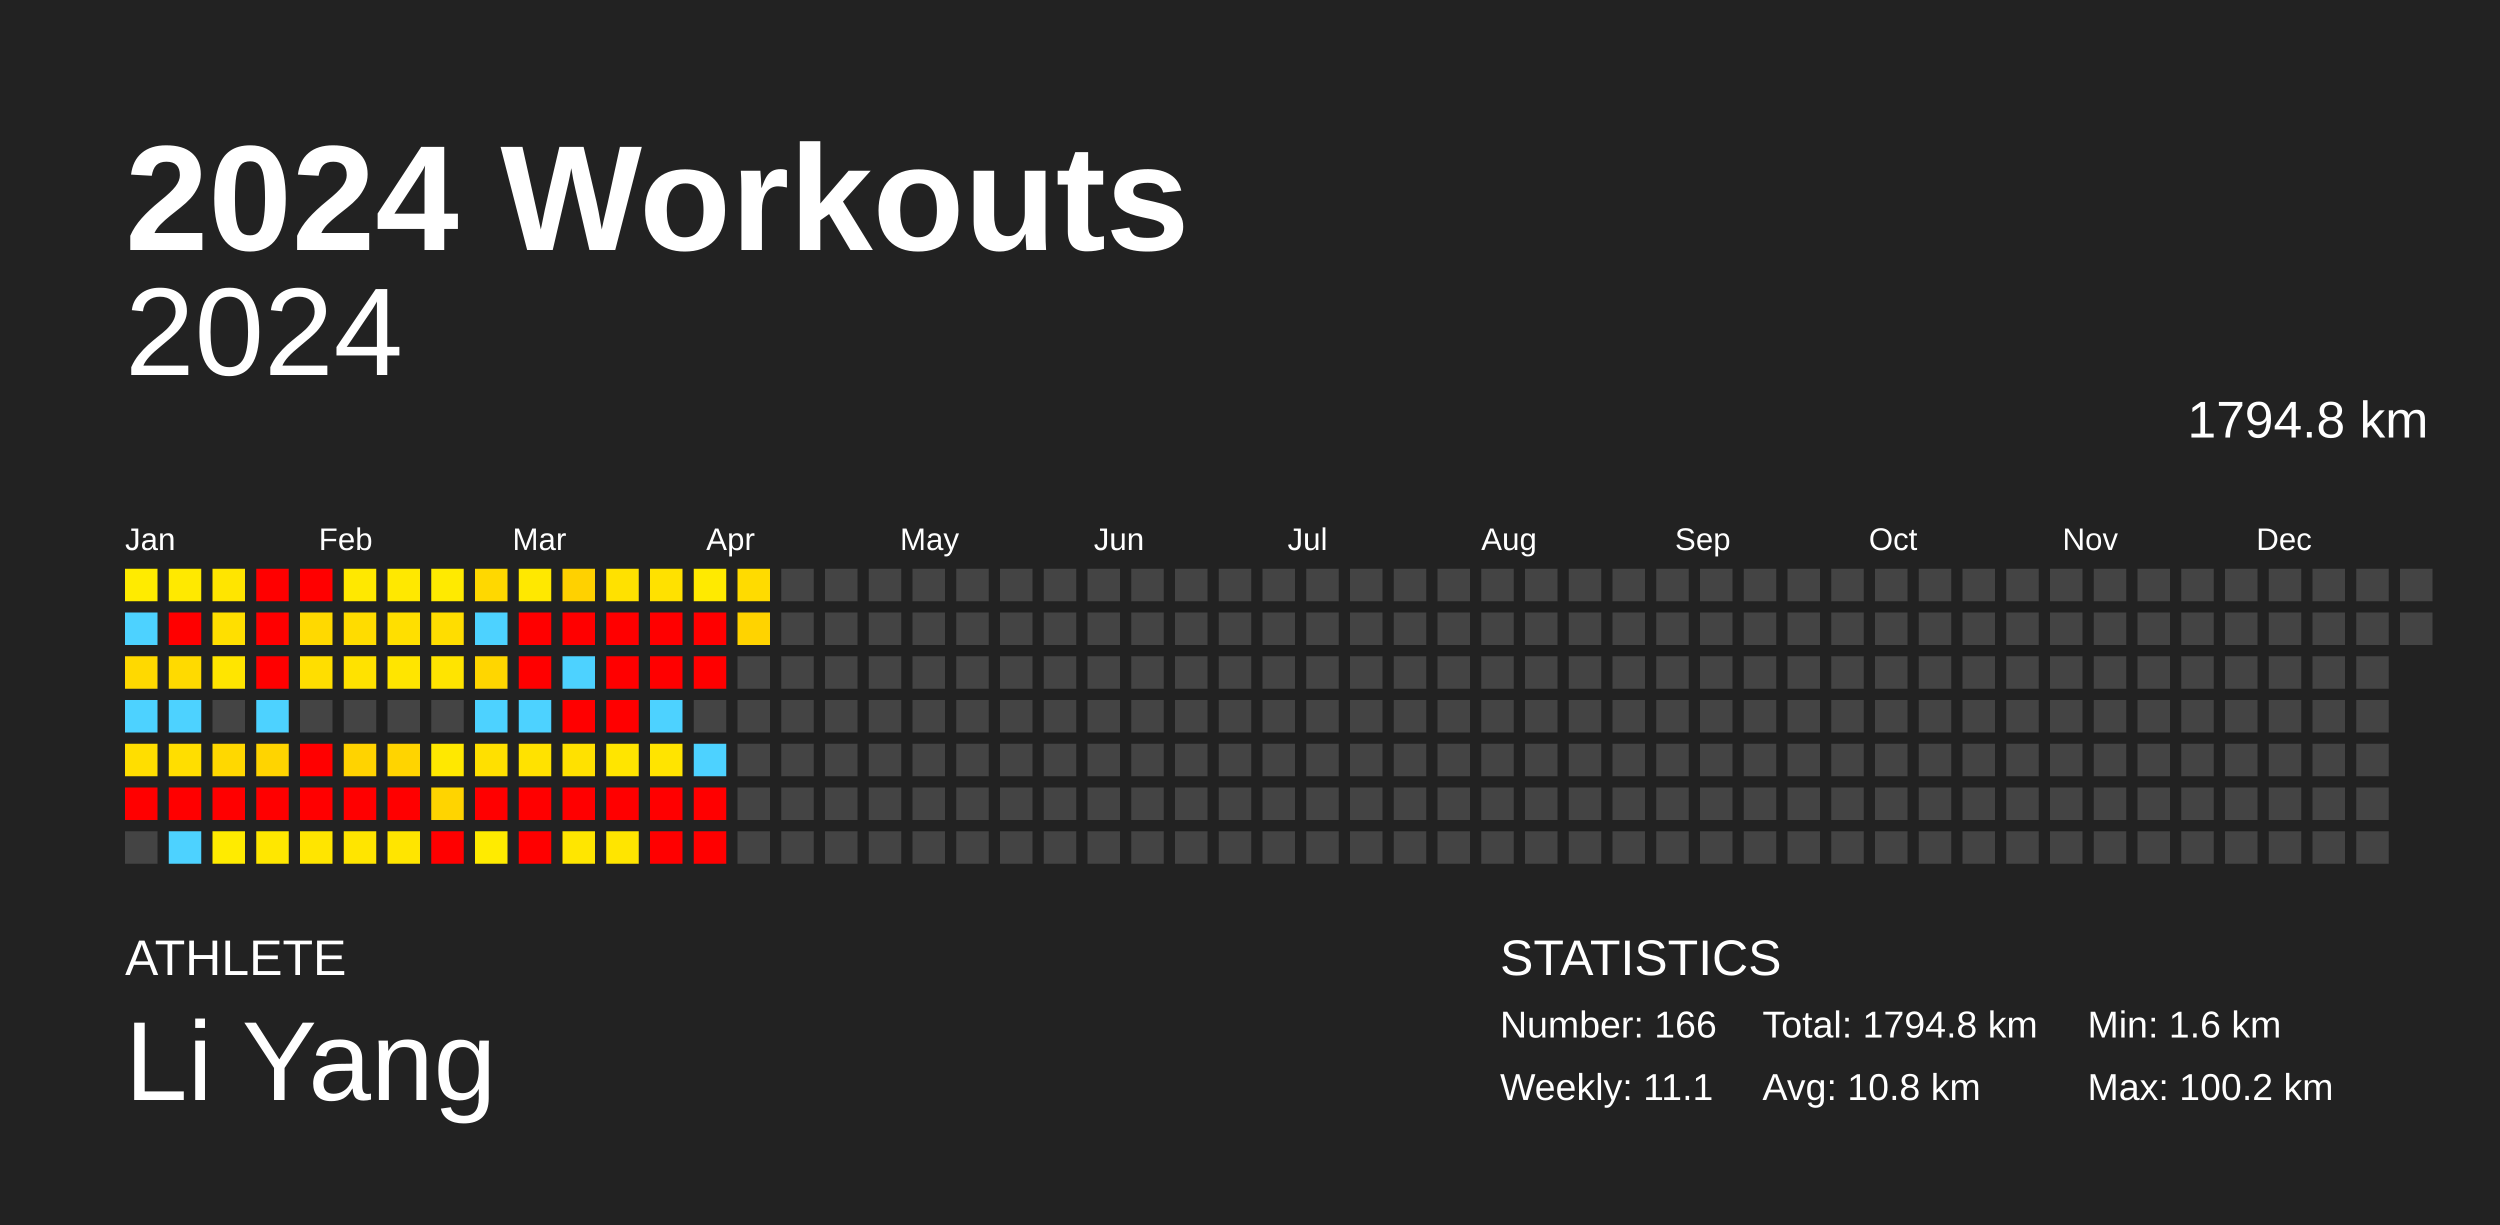
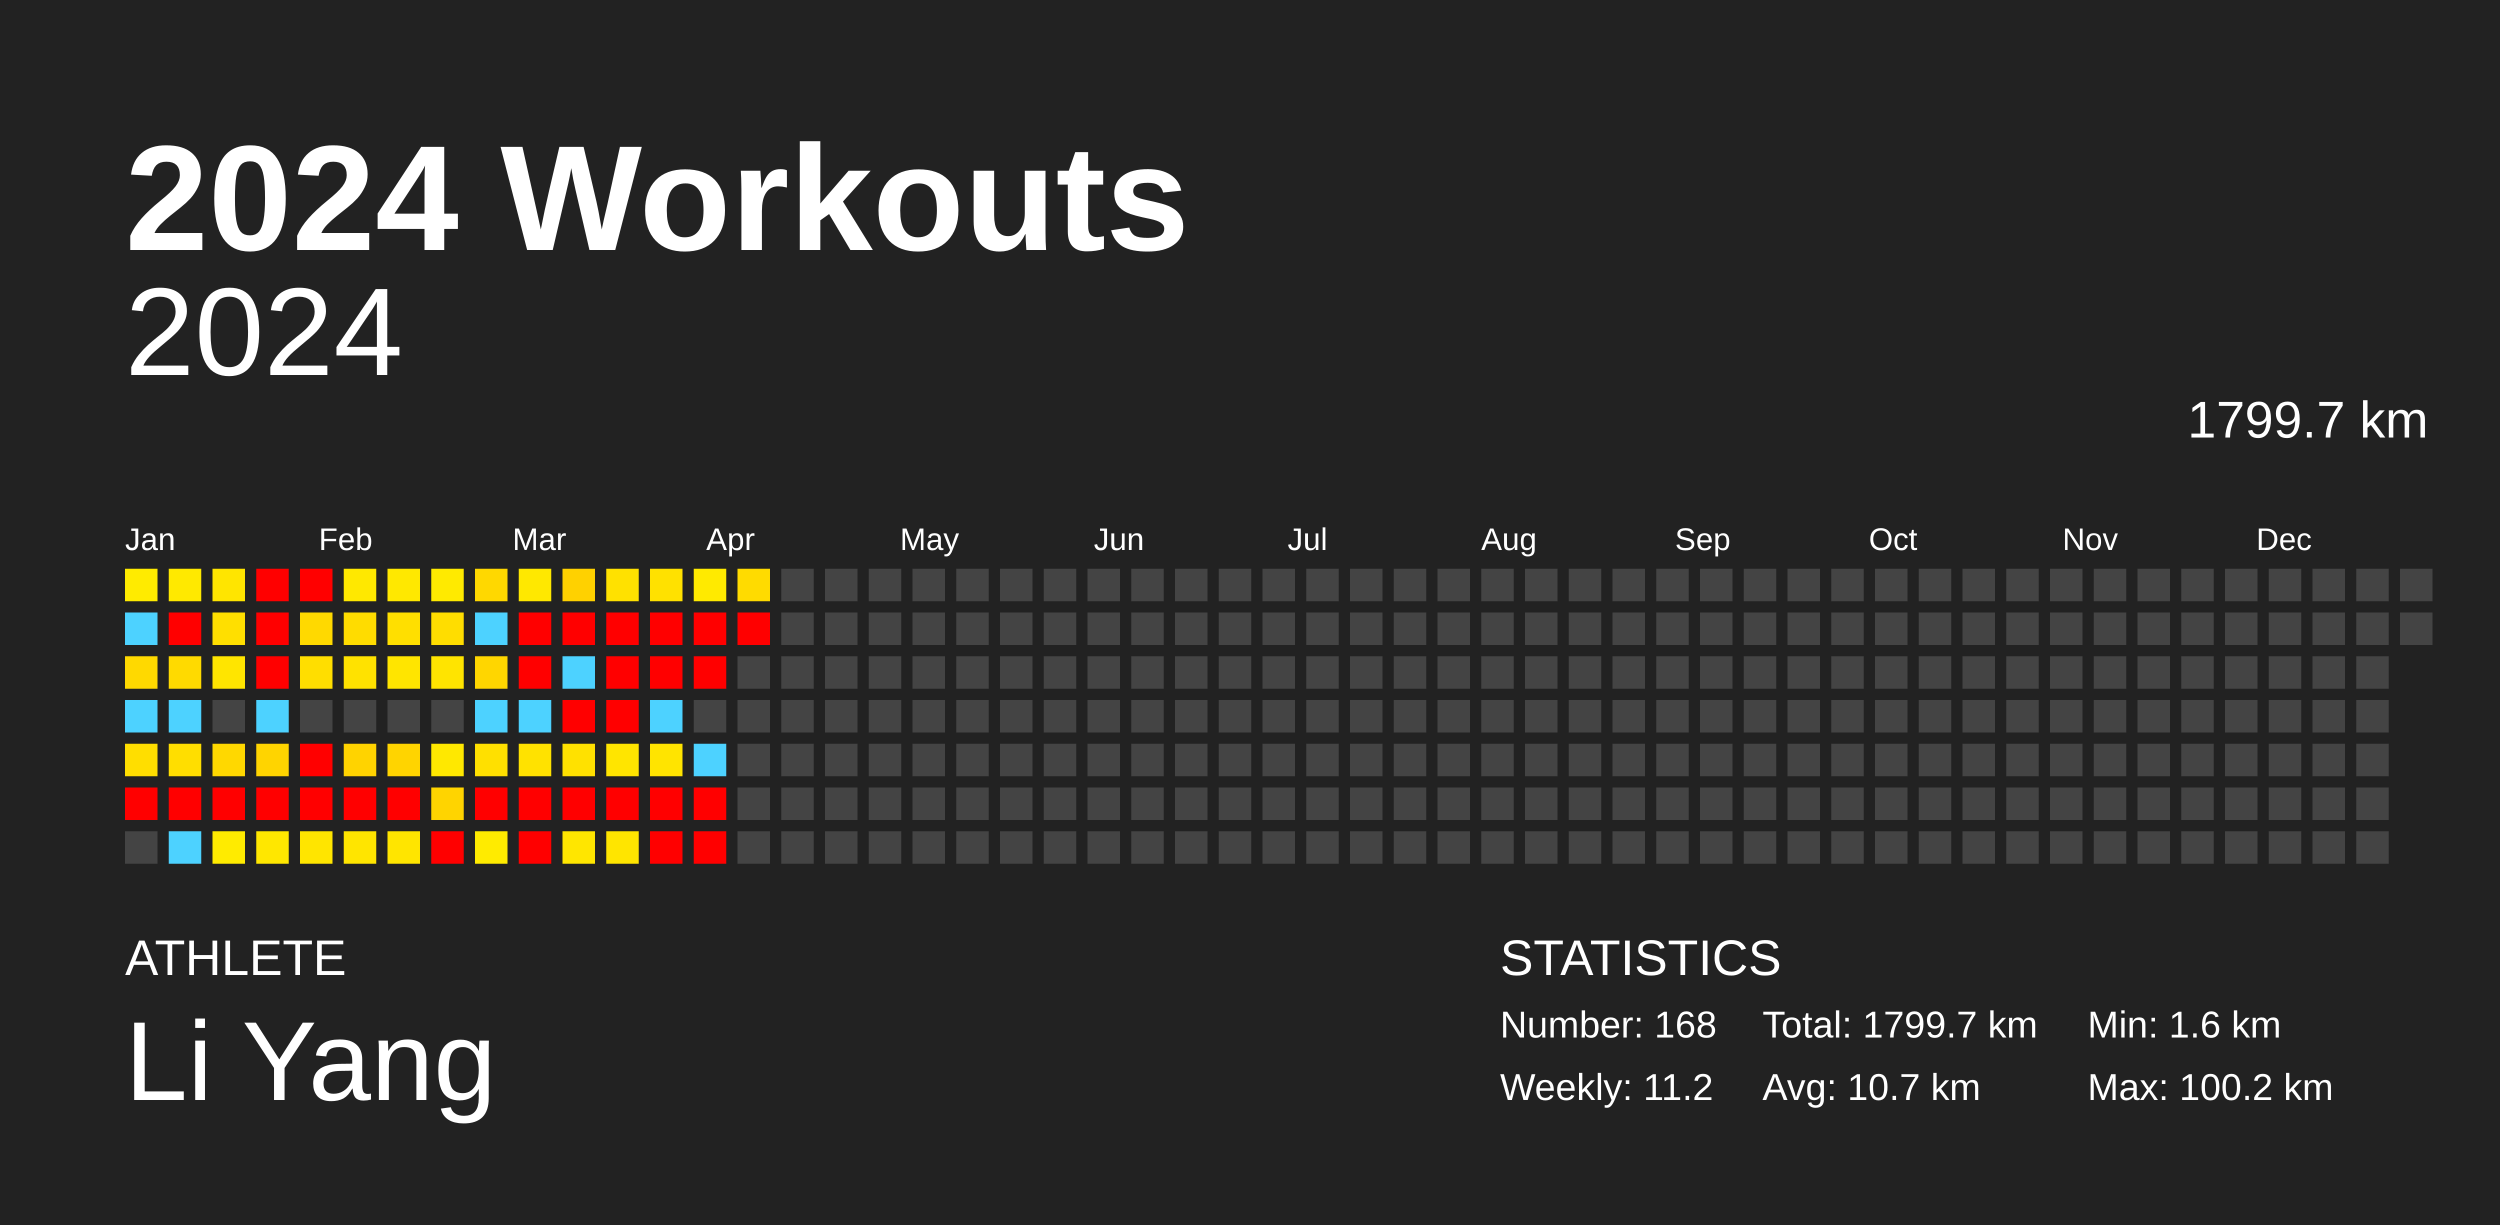
<svg xmlns="http://www.w3.org/2000/svg" baseProfile="full" height="98mm" version="1.1" viewBox="0,0,200,98" width="200mm">
  <defs />
  <rect fill="#222222" height="98" width="200" x="0" y="0" />
  <text fill="#FFFFFF" style="font-size:12px; font-family:Arial; font-weight:bold;" x="10" y="20">2024 Workouts</text>
  <text fill="#FFFFFF" style="font-size:4px; font-family:Arial" x="10" y="78">ATHLETE</text>
  <text fill="#FFFFFF" style="font-size:9px; font-family:Arial" x="10" y="88">Li Yang</text>
  <text fill="#FFFFFF" style="font-size:4px; font-family:Arial" x="120" y="78">STATISTICS</text>
-   <text fill="#FFFFFF" style="font-size:3px; font-family:Arial" x="120" y="83">Number: 166</text>
-   <text fill="#FFFFFF" style="font-size:3px; font-family:Arial" x="120" y="88">Weekly: 11.1</text>
-   <text fill="#FFFFFF" style="font-size:3px; font-family:Arial" x="141" y="83">Total: 1794.8 km</text>
-   <text fill="#FFFFFF" style="font-size:3px; font-family:Arial" x="141" y="88">Avg: 10.8 km</text>
+   <text fill="#FFFFFF" style="font-size:3px; font-family:Arial" x="120" y="83">Number: 168</text>
+   <text fill="#FFFFFF" style="font-size:3px; font-family:Arial" x="120" y="88">Weekly: 11.2</text>
+   <text fill="#FFFFFF" style="font-size:3px; font-family:Arial" x="141" y="83">Total: 1799.7 km</text>
+   <text fill="#FFFFFF" style="font-size:3px; font-family:Arial" x="141" y="88">Avg: 10.7 km</text>
  <text fill="#FFFFFF" style="font-size:3px; font-family:Arial" x="167" y="83">Min: 1.6 km</text>
  <text fill="#FFFFFF" style="font-size:3px; font-family:Arial" x="167" y="88">Max: 100.2 km</text>
  <text alignment-baseline="hanging" fill="#FFFFFF" style="font-size:10.0px; font-family:Arial;" x="10" y="30">2024</text>
-   <text alignment-baseline="hanging" fill="#FFFFFF" style="font-size:4.125px; font-family:Arial;" x="175" y="35">1794.8 km</text>
+   <text alignment-baseline="hanging" fill="#FFFFFF" style="font-size:4.125px; font-family:Arial;" x="175" y="35">1799.7 km</text>
  <text fill="#FFFFFF" style="font-size:2.5px; font-family:Arial" x="10.0" y="44">Jan</text>
  <text fill="#FFFFFF" style="font-size:2.5px; font-family:Arial" x="25.5" y="44">Feb</text>
  <text fill="#FFFFFF" style="font-size:2.5px; font-family:Arial" x="41.0" y="44">Mar</text>
  <text fill="#FFFFFF" style="font-size:2.5px; font-family:Arial" x="56.5" y="44">Apr</text>
  <text fill="#FFFFFF" style="font-size:2.5px; font-family:Arial" x="72.0" y="44">May</text>
  <text fill="#FFFFFF" style="font-size:2.5px; font-family:Arial" x="87.5" y="44">Jun</text>
  <text fill="#FFFFFF" style="font-size:2.5px; font-family:Arial" x="103.0" y="44">Jul</text>
  <text fill="#FFFFFF" style="font-size:2.5px; font-family:Arial" x="118.5" y="44">Aug</text>
  <text fill="#FFFFFF" style="font-size:2.5px; font-family:Arial" x="134.0" y="44">Sep</text>
  <text fill="#FFFFFF" style="font-size:2.5px; font-family:Arial" x="149.5" y="44">Oct</text>
  <text fill="#FFFFFF" style="font-size:2.5px; font-family:Arial" x="165.0" y="44">Nov</text>
  <text fill="#FFFFFF" style="font-size:2.5px; font-family:Arial" x="180.5" y="44">Dec</text>
  <rect fill="#ffeb00" height="2.6" width="2.6" x="10.0" y="45.5" />
  <rect fill="#4dd2ff" height="2.6" width="2.6" x="10.0" y="49.0" />
  <rect fill="#ffd900" height="2.6" width="2.6" x="10.0" y="52.5" />
  <rect fill="#4dd2ff" height="2.6" width="2.6" x="10.0" y="56.0" />
  <rect fill="#ffde00" height="2.6" width="2.6" x="10.0" y="59.5" />
  <rect fill="red" height="2.6" width="2.6" x="10.0" y="63.0" />
  <rect fill="#444444" height="2.6" width="2.6" x="10.0" y="66.5" />
  <rect fill="#ffe900" height="2.6" width="2.6" x="13.5" y="45.5" />
  <rect fill="red" height="2.6" width="2.6" x="13.5" y="49.0" />
  <rect fill="#ffda00" height="2.6" width="2.6" x="13.5" y="52.5" />
  <rect fill="#4dd2ff" height="2.6" width="2.6" x="13.5" y="56.0" />
  <rect fill="#ffde00" height="2.6" width="2.6" x="13.5" y="59.5" />
  <rect fill="red" height="2.6" width="2.6" x="13.5" y="63.0" />
  <rect fill="#4dd2ff" height="2.6" width="2.6" x="13.5" y="66.5" />
  <rect fill="#ffe500" height="2.6" width="2.6" x="17.0" y="45.5" />
  <rect fill="#ffdf00" height="2.6" width="2.6" x="17.0" y="49.0" />
  <rect fill="#ffe500" height="2.6" width="2.6" x="17.0" y="52.5" />
  <rect fill="#444444" height="2.6" width="2.6" x="17.0" y="56.0" />
  <rect fill="#ffd800" height="2.6" width="2.6" x="17.0" y="59.5" />
  <rect fill="red" height="2.6" width="2.6" x="17.0" y="63.0" />
  <rect fill="#ffeb00" height="2.6" width="2.6" x="17.0" y="66.5" />
  <rect fill="red" height="2.6" width="2.6" x="20.5" y="45.5" />
  <rect fill="red" height="2.6" width="2.6" x="20.5" y="49.0" />
  <rect fill="red" height="2.6" width="2.6" x="20.5" y="52.5" />
  <rect fill="#4dd2ff" height="2.6" width="2.6" x="20.5" y="56.0" />
  <rect fill="#ffd400" height="2.6" width="2.6" x="20.5" y="59.5" />
  <rect fill="red" height="2.6" width="2.6" x="20.5" y="63.0" />
  <rect fill="#ffe700" height="2.6" width="2.6" x="20.5" y="66.5" />
  <rect fill="red" height="2.6" width="2.6" x="24.0" y="45.5" />
  <rect fill="#ffd900" height="2.6" width="2.6" x="24.0" y="49.0" />
  <rect fill="#ffde00" height="2.6" width="2.6" x="24.0" y="52.5" />
  <rect fill="#444444" height="2.6" width="2.6" x="24.0" y="56.0" />
  <rect fill="red" height="2.6" width="2.6" x="24.0" y="59.5" />
  <rect fill="red" height="2.6" width="2.6" x="24.0" y="63.0" />
  <rect fill="#ffe500" height="2.6" width="2.6" x="24.0" y="66.5" />
  <rect fill="#ffe800" height="2.6" width="2.6" x="27.5" y="45.5" />
  <rect fill="#ffdc00" height="2.6" width="2.6" x="27.5" y="49.0" />
  <rect fill="#ffe200" height="2.6" width="2.6" x="27.5" y="52.5" />
  <rect fill="#444444" height="2.6" width="2.6" x="27.5" y="56.0" />
  <rect fill="#ffd300" height="2.6" width="2.6" x="27.5" y="59.5" />
  <rect fill="red" height="2.6" width="2.6" x="27.5" y="63.0" />
  <rect fill="#ffe500" height="2.6" width="2.6" x="27.5" y="66.5" />
  <rect fill="#ffe800" height="2.6" width="2.6" x="31.0" y="45.5" />
  <rect fill="#ffdf00" height="2.6" width="2.6" x="31.0" y="49.0" />
  <rect fill="#ffe500" height="2.6" width="2.6" x="31.0" y="52.5" />
  <rect fill="#444444" height="2.6" width="2.6" x="31.0" y="56.0" />
  <rect fill="#ffd400" height="2.6" width="2.6" x="31.0" y="59.5" />
  <rect fill="red" height="2.6" width="2.6" x="31.0" y="63.0" />
  <rect fill="#ffe500" height="2.6" width="2.6" x="31.0" y="66.5" />
  <rect fill="#ffea00" height="2.6" width="2.6" x="34.5" y="45.5" />
  <rect fill="#ffdd00" height="2.6" width="2.6" x="34.5" y="49.0" />
  <rect fill="#ffe400" height="2.6" width="2.6" x="34.5" y="52.5" />
  <rect fill="#444444" height="2.6" width="2.6" x="34.5" y="56.0" />
  <rect fill="#ffe800" height="2.6" width="2.6" x="34.5" y="59.5" />
  <rect fill="#ffd400" height="2.6" width="2.6" x="34.5" y="63.0" />
  <rect fill="red" height="2.6" width="2.6" x="34.5" y="66.5" />
  <rect fill="#ffd800" height="2.6" width="2.6" x="38.0" y="45.5" />
  <rect fill="#4dd2ff" height="2.6" width="2.6" x="38.0" y="49.0" />
  <rect fill="#ffd600" height="2.6" width="2.6" x="38.0" y="52.5" />
  <rect fill="#4dd2ff" height="2.6" width="2.6" x="38.0" y="56.0" />
  <rect fill="#ffe000" height="2.6" width="2.6" x="38.0" y="59.5" />
  <rect fill="red" height="2.6" width="2.6" x="38.0" y="63.0" />
  <rect fill="#ffeb00" height="2.6" width="2.6" x="38.0" y="66.5" />
  <rect fill="#ffe800" height="2.6" width="2.6" x="41.5" y="45.5" />
  <rect fill="red" height="2.6" width="2.6" x="41.5" y="49.0" />
  <rect fill="red" height="2.6" width="2.6" x="41.5" y="52.5" />
  <rect fill="#4dd2ff" height="2.6" width="2.6" x="41.5" y="56.0" />
  <rect fill="#ffe200" height="2.6" width="2.6" x="41.5" y="59.5" />
  <rect fill="red" height="2.6" width="2.6" x="41.5" y="63.0" />
  <rect fill="red" height="2.6" width="2.6" x="41.5" y="66.5" />
  <rect fill="#ffd100" height="2.6" width="2.6" x="45.0" y="45.5" />
  <rect fill="red" height="2.6" width="2.6" x="45.0" y="49.0" />
  <rect fill="#4dd2ff" height="2.6" width="2.6" x="45.0" y="52.5" />
  <rect fill="red" height="2.6" width="2.6" x="45.0" y="56.0" />
  <rect fill="#ffe100" height="2.6" width="2.6" x="45.0" y="59.5" />
  <rect fill="red" height="2.6" width="2.6" x="45.0" y="63.0" />
  <rect fill="#ffe600" height="2.6" width="2.6" x="45.0" y="66.5" />
  <rect fill="#ffe100" height="2.6" width="2.6" x="48.5" y="45.5" />
  <rect fill="red" height="2.6" width="2.6" x="48.5" y="49.0" />
  <rect fill="red" height="2.6" width="2.6" x="48.5" y="52.5" />
  <rect fill="red" height="2.6" width="2.6" x="48.5" y="56.0" />
  <rect fill="#ffe500" height="2.6" width="2.6" x="48.5" y="59.5" />
  <rect fill="red" height="2.6" width="2.6" x="48.5" y="63.0" />
  <rect fill="#ffe500" height="2.6" width="2.6" x="48.5" y="66.5" />
  <rect fill="#ffe100" height="2.6" width="2.6" x="52.0" y="45.5" />
  <rect fill="red" height="2.6" width="2.6" x="52.0" y="49.0" />
  <rect fill="red" height="2.6" width="2.6" x="52.0" y="52.5" />
  <rect fill="#4dd2ff" height="2.6" width="2.6" x="52.0" y="56.0" />
  <rect fill="#ffe400" height="2.6" width="2.6" x="52.0" y="59.5" />
  <rect fill="red" height="2.6" width="2.6" x="52.0" y="63.0" />
  <rect fill="red" height="2.6" width="2.6" x="52.0" y="66.5" />
  <rect fill="#ffea00" height="2.6" width="2.6" x="55.5" y="45.5" />
  <rect fill="red" height="2.6" width="2.6" x="55.5" y="49.0" />
  <rect fill="red" height="2.6" width="2.6" x="55.5" y="52.5" />
  <rect fill="#444444" height="2.6" width="2.6" x="55.5" y="56.0" />
  <rect fill="#4dd2ff" height="2.6" width="2.6" x="55.5" y="59.5" />
  <rect fill="red" height="2.6" width="2.6" x="55.5" y="63.0" />
  <rect fill="red" height="2.6" width="2.6" x="55.5" y="66.5" />
  <rect fill="#ffdb00" height="2.6" width="2.6" x="59.0" y="45.5" />
-   <rect fill="#ffd300" height="2.6" width="2.6" x="59.0" y="49.0" />
+   <rect fill="red" height="2.6" width="2.6" x="59.0" y="49.0" />
  <rect fill="#444444" height="2.6" width="2.6" x="59.0" y="52.5" />
  <rect fill="#444444" height="2.6" width="2.6" x="59.0" y="56.0" />
  <rect fill="#444444" height="2.6" width="2.6" x="59.0" y="59.5" />
  <rect fill="#444444" height="2.6" width="2.6" x="59.0" y="63.0" />
  <rect fill="#444444" height="2.6" width="2.6" x="59.0" y="66.5" />
  <rect fill="#444444" height="2.6" width="2.6" x="62.5" y="45.5" />
  <rect fill="#444444" height="2.6" width="2.6" x="62.5" y="49.0" />
  <rect fill="#444444" height="2.6" width="2.6" x="62.5" y="52.5" />
  <rect fill="#444444" height="2.6" width="2.6" x="62.5" y="56.0" />
  <rect fill="#444444" height="2.6" width="2.6" x="62.5" y="59.5" />
  <rect fill="#444444" height="2.6" width="2.6" x="62.5" y="63.0" />
  <rect fill="#444444" height="2.6" width="2.6" x="62.5" y="66.5" />
  <rect fill="#444444" height="2.6" width="2.6" x="66.0" y="45.5" />
  <rect fill="#444444" height="2.6" width="2.6" x="66.0" y="49.0" />
  <rect fill="#444444" height="2.6" width="2.6" x="66.0" y="52.5" />
  <rect fill="#444444" height="2.6" width="2.6" x="66.0" y="56.0" />
  <rect fill="#444444" height="2.6" width="2.6" x="66.0" y="59.5" />
  <rect fill="#444444" height="2.6" width="2.6" x="66.0" y="63.0" />
  <rect fill="#444444" height="2.6" width="2.6" x="66.0" y="66.5" />
  <rect fill="#444444" height="2.6" width="2.6" x="69.5" y="45.5" />
  <rect fill="#444444" height="2.6" width="2.6" x="69.5" y="49.0" />
  <rect fill="#444444" height="2.6" width="2.6" x="69.5" y="52.5" />
  <rect fill="#444444" height="2.6" width="2.6" x="69.5" y="56.0" />
  <rect fill="#444444" height="2.6" width="2.6" x="69.5" y="59.5" />
  <rect fill="#444444" height="2.6" width="2.6" x="69.5" y="63.0" />
  <rect fill="#444444" height="2.6" width="2.6" x="69.5" y="66.5" />
  <rect fill="#444444" height="2.6" width="2.6" x="73.0" y="45.5" />
  <rect fill="#444444" height="2.6" width="2.6" x="73.0" y="49.0" />
  <rect fill="#444444" height="2.6" width="2.6" x="73.0" y="52.5" />
  <rect fill="#444444" height="2.6" width="2.6" x="73.0" y="56.0" />
  <rect fill="#444444" height="2.6" width="2.6" x="73.0" y="59.5" />
  <rect fill="#444444" height="2.6" width="2.6" x="73.0" y="63.0" />
  <rect fill="#444444" height="2.6" width="2.6" x="73.0" y="66.5" />
  <rect fill="#444444" height="2.6" width="2.6" x="76.5" y="45.5" />
  <rect fill="#444444" height="2.6" width="2.6" x="76.5" y="49.0" />
  <rect fill="#444444" height="2.6" width="2.6" x="76.5" y="52.5" />
  <rect fill="#444444" height="2.6" width="2.6" x="76.5" y="56.0" />
  <rect fill="#444444" height="2.6" width="2.6" x="76.5" y="59.5" />
  <rect fill="#444444" height="2.6" width="2.6" x="76.5" y="63.0" />
  <rect fill="#444444" height="2.6" width="2.6" x="76.5" y="66.5" />
  <rect fill="#444444" height="2.6" width="2.6" x="80.0" y="45.5" />
  <rect fill="#444444" height="2.6" width="2.6" x="80.0" y="49.0" />
  <rect fill="#444444" height="2.6" width="2.6" x="80.0" y="52.5" />
  <rect fill="#444444" height="2.6" width="2.6" x="80.0" y="56.0" />
  <rect fill="#444444" height="2.6" width="2.6" x="80.0" y="59.5" />
  <rect fill="#444444" height="2.6" width="2.6" x="80.0" y="63.0" />
  <rect fill="#444444" height="2.6" width="2.6" x="80.0" y="66.5" />
  <rect fill="#444444" height="2.6" width="2.6" x="83.5" y="45.5" />
  <rect fill="#444444" height="2.6" width="2.6" x="83.5" y="49.0" />
  <rect fill="#444444" height="2.6" width="2.6" x="83.5" y="52.5" />
  <rect fill="#444444" height="2.6" width="2.6" x="83.5" y="56.0" />
  <rect fill="#444444" height="2.6" width="2.6" x="83.5" y="59.5" />
  <rect fill="#444444" height="2.6" width="2.6" x="83.5" y="63.0" />
  <rect fill="#444444" height="2.6" width="2.6" x="83.5" y="66.5" />
  <rect fill="#444444" height="2.6" width="2.6" x="87.0" y="45.5" />
  <rect fill="#444444" height="2.6" width="2.6" x="87.0" y="49.0" />
  <rect fill="#444444" height="2.6" width="2.6" x="87.0" y="52.5" />
  <rect fill="#444444" height="2.6" width="2.6" x="87.0" y="56.0" />
  <rect fill="#444444" height="2.6" width="2.6" x="87.0" y="59.5" />
  <rect fill="#444444" height="2.6" width="2.6" x="87.0" y="63.0" />
  <rect fill="#444444" height="2.6" width="2.6" x="87.0" y="66.5" />
  <rect fill="#444444" height="2.6" width="2.6" x="90.5" y="45.5" />
  <rect fill="#444444" height="2.6" width="2.6" x="90.5" y="49.0" />
  <rect fill="#444444" height="2.6" width="2.6" x="90.5" y="52.5" />
  <rect fill="#444444" height="2.6" width="2.6" x="90.5" y="56.0" />
  <rect fill="#444444" height="2.6" width="2.6" x="90.5" y="59.5" />
  <rect fill="#444444" height="2.6" width="2.6" x="90.5" y="63.0" />
  <rect fill="#444444" height="2.6" width="2.6" x="90.5" y="66.5" />
  <rect fill="#444444" height="2.6" width="2.6" x="94.0" y="45.5" />
  <rect fill="#444444" height="2.6" width="2.6" x="94.0" y="49.0" />
  <rect fill="#444444" height="2.6" width="2.6" x="94.0" y="52.5" />
  <rect fill="#444444" height="2.6" width="2.6" x="94.0" y="56.0" />
  <rect fill="#444444" height="2.6" width="2.6" x="94.0" y="59.5" />
  <rect fill="#444444" height="2.6" width="2.6" x="94.0" y="63.0" />
  <rect fill="#444444" height="2.6" width="2.6" x="94.0" y="66.5" />
  <rect fill="#444444" height="2.6" width="2.6" x="97.5" y="45.5" />
  <rect fill="#444444" height="2.6" width="2.6" x="97.5" y="49.0" />
  <rect fill="#444444" height="2.6" width="2.6" x="97.5" y="52.5" />
  <rect fill="#444444" height="2.6" width="2.6" x="97.5" y="56.0" />
  <rect fill="#444444" height="2.6" width="2.6" x="97.5" y="59.5" />
  <rect fill="#444444" height="2.6" width="2.6" x="97.5" y="63.0" />
  <rect fill="#444444" height="2.6" width="2.6" x="97.5" y="66.5" />
  <rect fill="#444444" height="2.6" width="2.6" x="101.0" y="45.5" />
  <rect fill="#444444" height="2.6" width="2.6" x="101.0" y="49.0" />
  <rect fill="#444444" height="2.6" width="2.6" x="101.0" y="52.5" />
  <rect fill="#444444" height="2.6" width="2.6" x="101.0" y="56.0" />
  <rect fill="#444444" height="2.6" width="2.6" x="101.0" y="59.5" />
  <rect fill="#444444" height="2.6" width="2.6" x="101.0" y="63.0" />
  <rect fill="#444444" height="2.6" width="2.6" x="101.0" y="66.5" />
  <rect fill="#444444" height="2.6" width="2.6" x="104.5" y="45.5" />
  <rect fill="#444444" height="2.6" width="2.6" x="104.5" y="49.0" />
  <rect fill="#444444" height="2.6" width="2.6" x="104.5" y="52.5" />
  <rect fill="#444444" height="2.6" width="2.6" x="104.5" y="56.0" />
  <rect fill="#444444" height="2.6" width="2.6" x="104.5" y="59.5" />
  <rect fill="#444444" height="2.6" width="2.6" x="104.5" y="63.0" />
  <rect fill="#444444" height="2.6" width="2.6" x="104.5" y="66.5" />
  <rect fill="#444444" height="2.6" width="2.6" x="108.0" y="45.5" />
  <rect fill="#444444" height="2.6" width="2.6" x="108.0" y="49.0" />
  <rect fill="#444444" height="2.6" width="2.6" x="108.0" y="52.5" />
  <rect fill="#444444" height="2.6" width="2.6" x="108.0" y="56.0" />
  <rect fill="#444444" height="2.6" width="2.6" x="108.0" y="59.5" />
  <rect fill="#444444" height="2.6" width="2.6" x="108.0" y="63.0" />
  <rect fill="#444444" height="2.6" width="2.6" x="108.0" y="66.5" />
  <rect fill="#444444" height="2.6" width="2.6" x="111.5" y="45.5" />
  <rect fill="#444444" height="2.6" width="2.6" x="111.5" y="49.0" />
  <rect fill="#444444" height="2.6" width="2.6" x="111.5" y="52.5" />
  <rect fill="#444444" height="2.6" width="2.6" x="111.5" y="56.0" />
  <rect fill="#444444" height="2.6" width="2.6" x="111.5" y="59.5" />
  <rect fill="#444444" height="2.6" width="2.6" x="111.5" y="63.0" />
  <rect fill="#444444" height="2.6" width="2.6" x="111.5" y="66.5" />
  <rect fill="#444444" height="2.6" width="2.6" x="115.0" y="45.5" />
  <rect fill="#444444" height="2.6" width="2.6" x="115.0" y="49.0" />
  <rect fill="#444444" height="2.6" width="2.6" x="115.0" y="52.5" />
  <rect fill="#444444" height="2.6" width="2.6" x="115.0" y="56.0" />
  <rect fill="#444444" height="2.6" width="2.6" x="115.0" y="59.5" />
  <rect fill="#444444" height="2.6" width="2.6" x="115.0" y="63.0" />
  <rect fill="#444444" height="2.6" width="2.6" x="115.0" y="66.5" />
  <rect fill="#444444" height="2.6" width="2.6" x="118.5" y="45.5" />
  <rect fill="#444444" height="2.6" width="2.6" x="118.5" y="49.0" />
  <rect fill="#444444" height="2.6" width="2.6" x="118.5" y="52.5" />
  <rect fill="#444444" height="2.6" width="2.6" x="118.5" y="56.0" />
  <rect fill="#444444" height="2.6" width="2.6" x="118.5" y="59.5" />
  <rect fill="#444444" height="2.6" width="2.6" x="118.5" y="63.0" />
  <rect fill="#444444" height="2.6" width="2.6" x="118.5" y="66.5" />
  <rect fill="#444444" height="2.6" width="2.6" x="122.0" y="45.5" />
  <rect fill="#444444" height="2.6" width="2.6" x="122.0" y="49.0" />
  <rect fill="#444444" height="2.6" width="2.6" x="122.0" y="52.5" />
  <rect fill="#444444" height="2.6" width="2.6" x="122.0" y="56.0" />
  <rect fill="#444444" height="2.6" width="2.6" x="122.0" y="59.5" />
  <rect fill="#444444" height="2.6" width="2.6" x="122.0" y="63.0" />
  <rect fill="#444444" height="2.6" width="2.6" x="122.0" y="66.5" />
  <rect fill="#444444" height="2.6" width="2.6" x="125.5" y="45.5" />
  <rect fill="#444444" height="2.6" width="2.6" x="125.5" y="49.0" />
  <rect fill="#444444" height="2.6" width="2.6" x="125.5" y="52.5" />
  <rect fill="#444444" height="2.6" width="2.6" x="125.5" y="56.0" />
  <rect fill="#444444" height="2.6" width="2.6" x="125.5" y="59.5" />
  <rect fill="#444444" height="2.6" width="2.6" x="125.5" y="63.0" />
  <rect fill="#444444" height="2.6" width="2.6" x="125.5" y="66.5" />
  <rect fill="#444444" height="2.6" width="2.6" x="129.0" y="45.5" />
  <rect fill="#444444" height="2.6" width="2.6" x="129.0" y="49.0" />
  <rect fill="#444444" height="2.6" width="2.6" x="129.0" y="52.5" />
  <rect fill="#444444" height="2.6" width="2.6" x="129.0" y="56.0" />
  <rect fill="#444444" height="2.6" width="2.6" x="129.0" y="59.5" />
  <rect fill="#444444" height="2.6" width="2.6" x="129.0" y="63.0" />
  <rect fill="#444444" height="2.6" width="2.6" x="129.0" y="66.5" />
  <rect fill="#444444" height="2.6" width="2.6" x="132.5" y="45.5" />
  <rect fill="#444444" height="2.6" width="2.6" x="132.5" y="49.0" />
  <rect fill="#444444" height="2.6" width="2.6" x="132.5" y="52.5" />
  <rect fill="#444444" height="2.6" width="2.6" x="132.5" y="56.0" />
  <rect fill="#444444" height="2.6" width="2.6" x="132.5" y="59.5" />
  <rect fill="#444444" height="2.6" width="2.6" x="132.5" y="63.0" />
  <rect fill="#444444" height="2.6" width="2.6" x="132.5" y="66.5" />
  <rect fill="#444444" height="2.6" width="2.6" x="136.0" y="45.5" />
  <rect fill="#444444" height="2.6" width="2.6" x="136.0" y="49.0" />
  <rect fill="#444444" height="2.6" width="2.6" x="136.0" y="52.5" />
  <rect fill="#444444" height="2.6" width="2.6" x="136.0" y="56.0" />
  <rect fill="#444444" height="2.6" width="2.6" x="136.0" y="59.5" />
  <rect fill="#444444" height="2.6" width="2.6" x="136.0" y="63.0" />
  <rect fill="#444444" height="2.6" width="2.6" x="136.0" y="66.5" />
  <rect fill="#444444" height="2.6" width="2.6" x="139.5" y="45.5" />
  <rect fill="#444444" height="2.6" width="2.6" x="139.5" y="49.0" />
  <rect fill="#444444" height="2.6" width="2.6" x="139.5" y="52.5" />
  <rect fill="#444444" height="2.6" width="2.6" x="139.5" y="56.0" />
  <rect fill="#444444" height="2.6" width="2.6" x="139.5" y="59.5" />
  <rect fill="#444444" height="2.6" width="2.6" x="139.5" y="63.0" />
  <rect fill="#444444" height="2.6" width="2.6" x="139.5" y="66.5" />
  <rect fill="#444444" height="2.6" width="2.6" x="143.0" y="45.5" />
  <rect fill="#444444" height="2.6" width="2.6" x="143.0" y="49.0" />
  <rect fill="#444444" height="2.6" width="2.6" x="143.0" y="52.5" />
  <rect fill="#444444" height="2.6" width="2.6" x="143.0" y="56.0" />
  <rect fill="#444444" height="2.6" width="2.6" x="143.0" y="59.5" />
  <rect fill="#444444" height="2.6" width="2.6" x="143.0" y="63.0" />
  <rect fill="#444444" height="2.6" width="2.6" x="143.0" y="66.5" />
  <rect fill="#444444" height="2.6" width="2.6" x="146.5" y="45.5" />
  <rect fill="#444444" height="2.6" width="2.6" x="146.5" y="49.0" />
  <rect fill="#444444" height="2.6" width="2.6" x="146.5" y="52.5" />
  <rect fill="#444444" height="2.6" width="2.6" x="146.5" y="56.0" />
  <rect fill="#444444" height="2.6" width="2.6" x="146.5" y="59.5" />
  <rect fill="#444444" height="2.6" width="2.6" x="146.5" y="63.0" />
  <rect fill="#444444" height="2.6" width="2.6" x="146.5" y="66.5" />
  <rect fill="#444444" height="2.6" width="2.6" x="150.0" y="45.5" />
  <rect fill="#444444" height="2.6" width="2.6" x="150.0" y="49.0" />
  <rect fill="#444444" height="2.6" width="2.6" x="150.0" y="52.5" />
  <rect fill="#444444" height="2.6" width="2.6" x="150.0" y="56.0" />
  <rect fill="#444444" height="2.6" width="2.6" x="150.0" y="59.5" />
  <rect fill="#444444" height="2.6" width="2.6" x="150.0" y="63.0" />
  <rect fill="#444444" height="2.6" width="2.6" x="150.0" y="66.5" />
  <rect fill="#444444" height="2.6" width="2.6" x="153.5" y="45.5" />
  <rect fill="#444444" height="2.6" width="2.6" x="153.5" y="49.0" />
  <rect fill="#444444" height="2.6" width="2.6" x="153.5" y="52.5" />
  <rect fill="#444444" height="2.6" width="2.6" x="153.5" y="56.0" />
  <rect fill="#444444" height="2.6" width="2.6" x="153.5" y="59.5" />
  <rect fill="#444444" height="2.6" width="2.6" x="153.5" y="63.0" />
  <rect fill="#444444" height="2.6" width="2.6" x="153.5" y="66.5" />
  <rect fill="#444444" height="2.6" width="2.6" x="157.0" y="45.5" />
  <rect fill="#444444" height="2.6" width="2.6" x="157.0" y="49.0" />
  <rect fill="#444444" height="2.6" width="2.6" x="157.0" y="52.5" />
  <rect fill="#444444" height="2.6" width="2.6" x="157.0" y="56.0" />
  <rect fill="#444444" height="2.6" width="2.6" x="157.0" y="59.5" />
  <rect fill="#444444" height="2.6" width="2.6" x="157.0" y="63.0" />
  <rect fill="#444444" height="2.6" width="2.6" x="157.0" y="66.5" />
  <rect fill="#444444" height="2.6" width="2.6" x="160.5" y="45.5" />
  <rect fill="#444444" height="2.6" width="2.6" x="160.5" y="49.0" />
  <rect fill="#444444" height="2.6" width="2.6" x="160.5" y="52.5" />
  <rect fill="#444444" height="2.6" width="2.6" x="160.5" y="56.0" />
  <rect fill="#444444" height="2.6" width="2.6" x="160.5" y="59.5" />
  <rect fill="#444444" height="2.6" width="2.6" x="160.5" y="63.0" />
  <rect fill="#444444" height="2.6" width="2.6" x="160.5" y="66.5" />
  <rect fill="#444444" height="2.6" width="2.6" x="164.0" y="45.5" />
  <rect fill="#444444" height="2.6" width="2.6" x="164.0" y="49.0" />
  <rect fill="#444444" height="2.6" width="2.6" x="164.0" y="52.5" />
  <rect fill="#444444" height="2.6" width="2.6" x="164.0" y="56.0" />
  <rect fill="#444444" height="2.6" width="2.6" x="164.0" y="59.5" />
  <rect fill="#444444" height="2.6" width="2.6" x="164.0" y="63.0" />
  <rect fill="#444444" height="2.6" width="2.6" x="164.0" y="66.5" />
  <rect fill="#444444" height="2.6" width="2.6" x="167.5" y="45.5" />
  <rect fill="#444444" height="2.6" width="2.6" x="167.5" y="49.0" />
  <rect fill="#444444" height="2.6" width="2.6" x="167.5" y="52.5" />
  <rect fill="#444444" height="2.6" width="2.6" x="167.5" y="56.0" />
  <rect fill="#444444" height="2.6" width="2.6" x="167.5" y="59.5" />
  <rect fill="#444444" height="2.6" width="2.6" x="167.5" y="63.0" />
  <rect fill="#444444" height="2.6" width="2.6" x="167.5" y="66.5" />
  <rect fill="#444444" height="2.6" width="2.6" x="171.0" y="45.5" />
  <rect fill="#444444" height="2.6" width="2.6" x="171.0" y="49.0" />
  <rect fill="#444444" height="2.6" width="2.6" x="171.0" y="52.5" />
  <rect fill="#444444" height="2.6" width="2.6" x="171.0" y="56.0" />
  <rect fill="#444444" height="2.6" width="2.6" x="171.0" y="59.5" />
  <rect fill="#444444" height="2.6" width="2.6" x="171.0" y="63.0" />
  <rect fill="#444444" height="2.6" width="2.6" x="171.0" y="66.5" />
  <rect fill="#444444" height="2.6" width="2.6" x="174.5" y="45.5" />
  <rect fill="#444444" height="2.6" width="2.6" x="174.5" y="49.0" />
  <rect fill="#444444" height="2.6" width="2.6" x="174.5" y="52.5" />
  <rect fill="#444444" height="2.6" width="2.6" x="174.5" y="56.0" />
  <rect fill="#444444" height="2.6" width="2.6" x="174.5" y="59.5" />
  <rect fill="#444444" height="2.6" width="2.6" x="174.5" y="63.0" />
  <rect fill="#444444" height="2.6" width="2.6" x="174.5" y="66.5" />
  <rect fill="#444444" height="2.6" width="2.6" x="178.0" y="45.5" />
  <rect fill="#444444" height="2.6" width="2.6" x="178.0" y="49.0" />
  <rect fill="#444444" height="2.6" width="2.6" x="178.0" y="52.5" />
  <rect fill="#444444" height="2.6" width="2.6" x="178.0" y="56.0" />
  <rect fill="#444444" height="2.6" width="2.6" x="178.0" y="59.5" />
  <rect fill="#444444" height="2.6" width="2.6" x="178.0" y="63.0" />
  <rect fill="#444444" height="2.6" width="2.6" x="178.0" y="66.5" />
  <rect fill="#444444" height="2.6" width="2.6" x="181.5" y="45.5" />
  <rect fill="#444444" height="2.6" width="2.6" x="181.5" y="49.0" />
  <rect fill="#444444" height="2.6" width="2.6" x="181.5" y="52.5" />
  <rect fill="#444444" height="2.6" width="2.6" x="181.5" y="56.0" />
  <rect fill="#444444" height="2.6" width="2.6" x="181.5" y="59.5" />
  <rect fill="#444444" height="2.6" width="2.6" x="181.5" y="63.0" />
  <rect fill="#444444" height="2.6" width="2.6" x="181.5" y="66.5" />
  <rect fill="#444444" height="2.6" width="2.6" x="185.0" y="45.5" />
  <rect fill="#444444" height="2.6" width="2.6" x="185.0" y="49.0" />
  <rect fill="#444444" height="2.6" width="2.6" x="185.0" y="52.5" />
  <rect fill="#444444" height="2.6" width="2.6" x="185.0" y="56.0" />
  <rect fill="#444444" height="2.6" width="2.6" x="185.0" y="59.5" />
  <rect fill="#444444" height="2.6" width="2.6" x="185.0" y="63.0" />
  <rect fill="#444444" height="2.6" width="2.6" x="185.0" y="66.5" />
  <rect fill="#444444" height="2.6" width="2.6" x="188.5" y="45.5" />
  <rect fill="#444444" height="2.6" width="2.6" x="188.5" y="49.0" />
  <rect fill="#444444" height="2.6" width="2.6" x="188.5" y="52.5" />
  <rect fill="#444444" height="2.6" width="2.6" x="188.5" y="56.0" />
  <rect fill="#444444" height="2.6" width="2.6" x="188.5" y="59.5" />
  <rect fill="#444444" height="2.6" width="2.6" x="188.5" y="63.0" />
  <rect fill="#444444" height="2.6" width="2.6" x="188.5" y="66.5" />
  <rect fill="#444444" height="2.6" width="2.6" x="192.0" y="45.5" />
  <rect fill="#444444" height="2.6" width="2.6" x="192.0" y="49.0" />
</svg>
